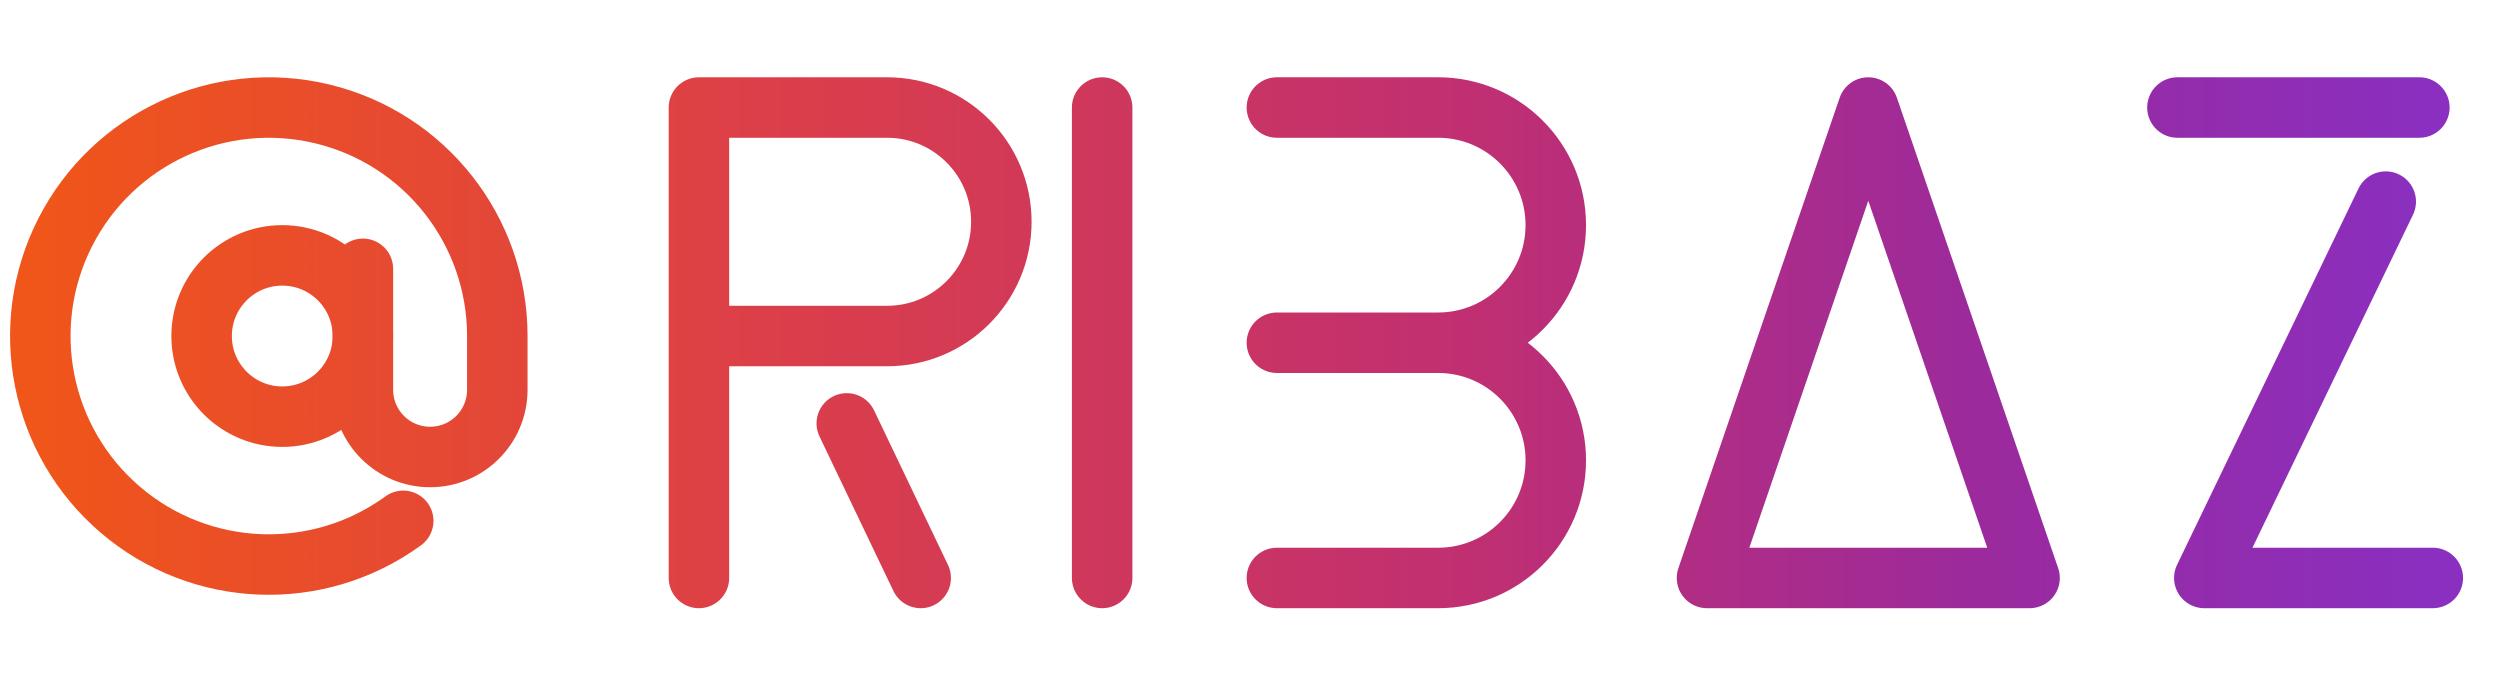
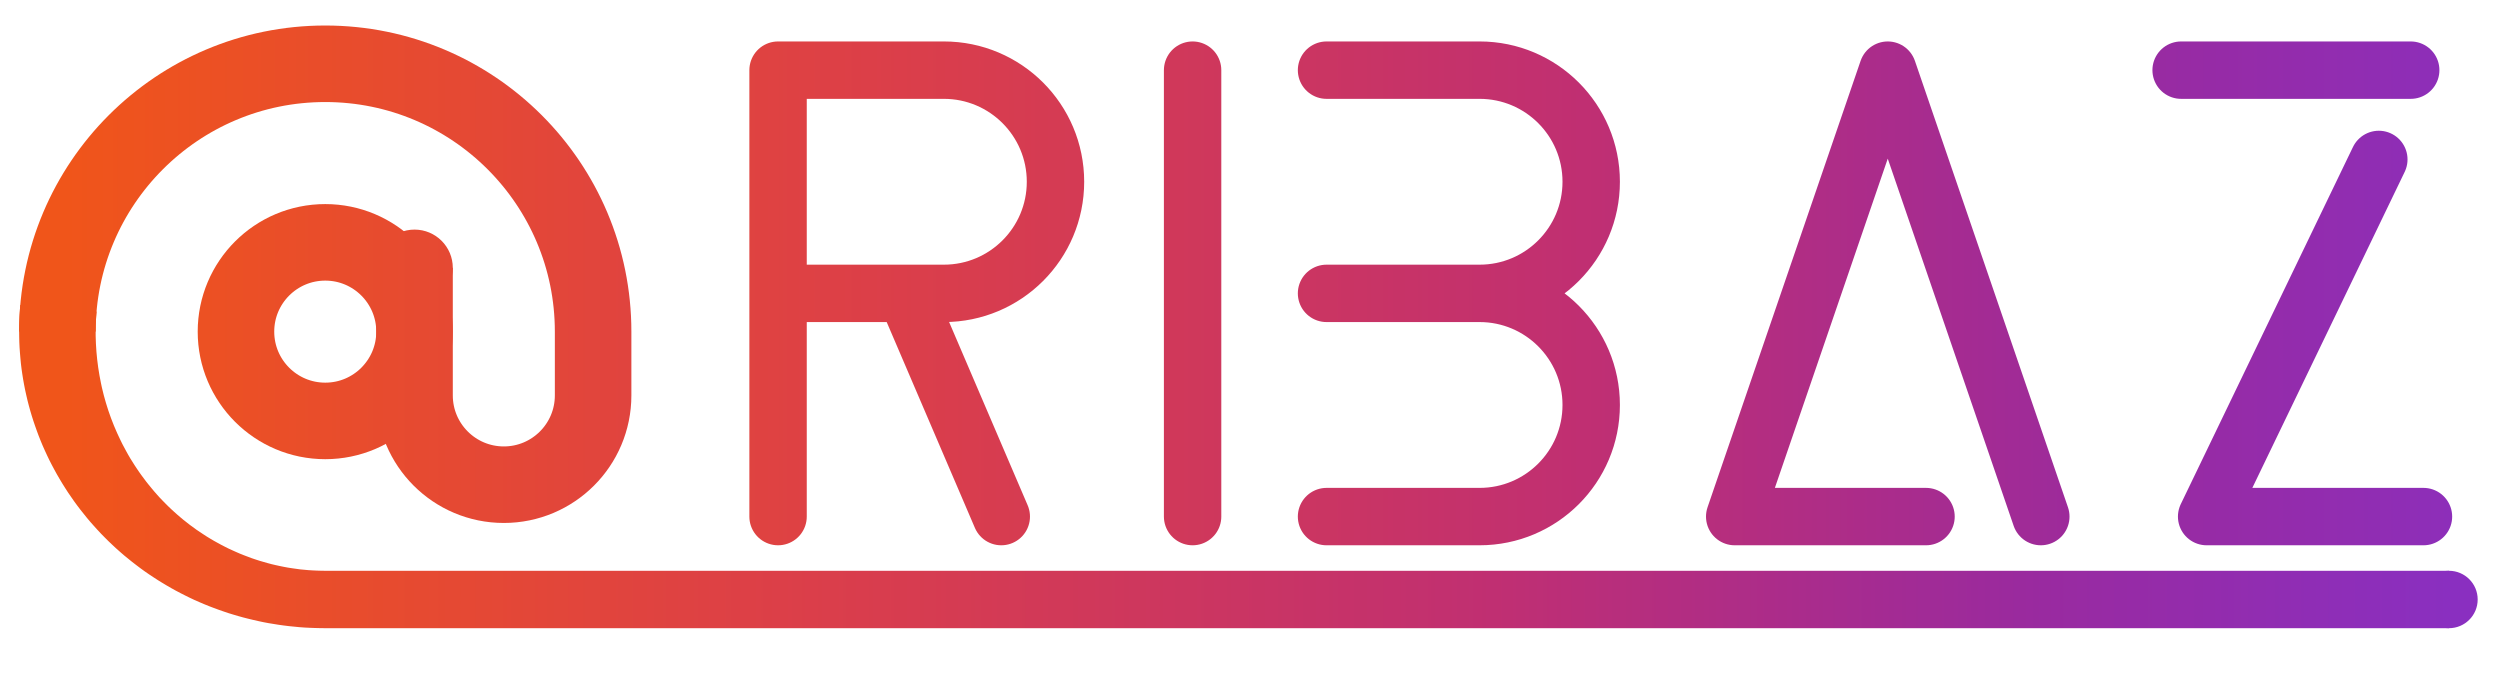
- <svg xmlns="http://www.w3.org/2000/svg" viewBox="0 0 372 100" role="img" aria-label="ARIBAZ">
+ <svg xmlns="http://www.w3.org/2000/svg" viewBox="-4 0 392 108" role="img" aria-label="ARIBAZ">
  <defs>
-     <linearGradient id="a" gradientUnits="userSpaceOnUse" x1="6" y1="0" x2="362" y2="0">
+     <linearGradient id="a" gradientUnits="userSpaceOnUse" x1="6" y1="0" x2="380" y2="0">
      <stop offset="0" stop-color="#f0551a" />
      <stop offset=".3" stop-color="#dc3f48" />
      <stop offset=".6" stop-color="#c02f72" />
      <stop offset=".82" stop-color="#9a2a9e" />
      <stop offset="1" stop-color="#8a2fc0" />
    </linearGradient>
  </defs>
  <g fill="none" stroke="url(#a)" stroke-width="9" stroke-linecap="round" stroke-linejoin="round">
-     <circle cx="42" cy="50" r="12" />
-     <path d="M54 40V58A10 10 0 0 0 74 58V50A34 34 0 1 0 60 77.5" />
-     <path d="M104 86V16H132a17 17 0 0 1 0 34H104M126 63l11 23" />
-     <path d="M164 16V86" />
-     <path d="M190 16H214a17.5 17.5 0 0 1 0 35H190M214 51a17.5 17.5 0 0 1 0 35H190" />
-     <path d="M254 86L278 16 302 86H254" />
-     <path d="M324 16H360M355 30L328 86H362" />
+     <g stroke-width="12">
+       <circle cx="47" cy="52" r="14" />
+       <path d="M61 42V62A14 14 0 0 0 89 62V52A42 42 0 0 0 47 10A42 42 0 0 0 5 52" stroke-linecap="butt" />
+     </g>
+     <circle cx="61" cy="42" r="6" fill="url(#a)" stroke="none" />
+     <path d="M-0.82 47.82 L-0.88 48.65 L-0.93 49.49 L-0.97 50.32 L-0.99 51.16 L-1.00 52.00 L-0.99 52.84 L-0.97 53.68 L-0.93 54.51 L-0.87 55.35 L-0.80 56.18 L-0.72 57.02 L-0.62 57.85 L-0.50 58.68 L-0.37 59.50 L-0.22 60.33 L-0.06 61.15 L0.12 61.96 L0.31 62.78 L0.52 63.59 L0.74 64.39 L0.98 65.20 L1.23 65.99 L1.50 66.78 L1.78 67.57 L2.07 68.35 L2.38 69.13 L2.70 69.90 L3.04 70.66 L3.39 71.42 L3.75 72.17 L4.13 72.91 L4.52 73.64 L4.92 74.37 L5.34 75.09 L5.77 75.81 L6.21 76.51 L6.66 77.21 L7.13 77.89 L7.60 78.57 L8.09 79.24 L8.59 79.90 L9.11 80.55 L9.63 81.20 L10.16 81.83 L10.71 82.45 L11.26 83.06 L11.83 83.67 L12.41 84.26 L12.99 84.84 L13.59 85.41 L14.19 85.97 L14.81 86.52 L15.43 87.06 L16.07 87.58 L16.71 88.10 L17.36 88.60 L18.02 89.10 L18.68 89.58 L19.36 90.05 L20.04 90.50 L20.73 90.95 L21.43 91.38 L22.13 91.80 L22.84 92.21 L23.56 92.61 L24.28 92.99 L25.01 93.36 L25.74 93.72 L26.48 94.07 L27.23 94.40 L27.98 94.72 L28.74 95.03 L29.50 95.32 L30.26 95.60 L31.03 95.87 L31.80 96.13 L32.58 96.37 L33.36 96.60 L34.15 96.82 L34.94 97.02 L35.73 97.21 L36.52 97.39 L37.32 97.56 L38.12 97.71 L38.92 97.84 L39.72 97.97 L40.52 98.08 L41.33 98.18 L42.14 98.26 L42.95 98.34 L43.76 98.40 L44.57 98.44 L45.38 98.47 L46.19 98.49 L47.00 98.50 L380.00 98.50 L380.00 89.50 L47.00 89.50 L46.35 89.49 L45.69 89.47 L45.04 89.44 L44.38 89.40 L43.73 89.34 L43.08 89.28 L42.43 89.19 L41.79 89.10 L41.14 89.00 L40.50 88.88 L39.86 88.75 L39.22 88.61 L38.58 88.46 L37.95 88.29 L37.32 88.11 L36.70 87.93 L36.08 87.73 L35.46 87.52 L34.85 87.29 L34.24 87.06 L33.64 86.82 L33.04 86.56 L32.44 86.29 L31.85 86.02 L31.27 85.73 L30.69 85.43 L30.12 85.12 L29.56 84.81 L29.00 84.48 L28.44 84.14 L27.90 83.79 L27.36 83.43 L26.82 83.07 L26.30 82.69 L25.78 82.31 L25.27 81.91 L24.76 81.51 L24.27 81.10 L23.78 80.68 L23.30 80.25 L22.82 79.81 L22.36 79.37 L21.90 78.91 L21.45 78.45 L21.01 77.99 L20.58 77.51 L20.16 77.03 L19.75 76.54 L19.34 76.04 L18.94 75.54 L18.56 75.03 L18.18 74.52 L17.81 74.00 L17.45 73.47 L17.10 72.94 L16.76 72.40 L16.42 71.86 L16.10 71.31 L15.79 70.75 L15.49 70.19 L15.19 69.63 L14.91 69.06 L14.64 68.49 L14.37 67.91 L14.12 67.33 L13.87 66.75 L13.64 66.16 L13.41 65.57 L13.20 64.98 L12.99 64.38 L12.80 63.78 L12.61 63.17 L12.44 62.57 L12.27 61.96 L12.12 61.35 L11.97 60.73 L11.84 60.12 L11.72 59.50 L11.60 58.88 L11.50 58.26 L11.40 57.64 L11.32 57.01 L11.24 56.39 L11.18 55.77 L11.12 55.14 L11.08 54.51 L11.04 53.88 L11.02 53.26 L11.00 52.63 L11.00 52.00 L11.01 51.37 L11.02 50.74 L11.05 50.12 L11.09 49.49 L11.14 48.86Z" fill="url(#a)" stroke="none" />
+     <circle cx="380" cy="94" r="4.5" fill="url(#a)" stroke="none" />
+     <g transform="translate(14 -5)">
+       <path d="M104 86V16H130a17.5 17.5 0 0 1 0 35H104M124 51L139 86" />
+       <path d="M169 16V86" />
+       <path d="M190 16H214a17.5 17.5 0 0 1 0 35H190M214 51a17.5 17.5 0 0 1 0 35H190" />
+       <path d="M284 86H254L278 16 302 86" />
+       <path d="M324 16H360M355 30L328 86H362" />
+     </g>
  </g>
</svg>
